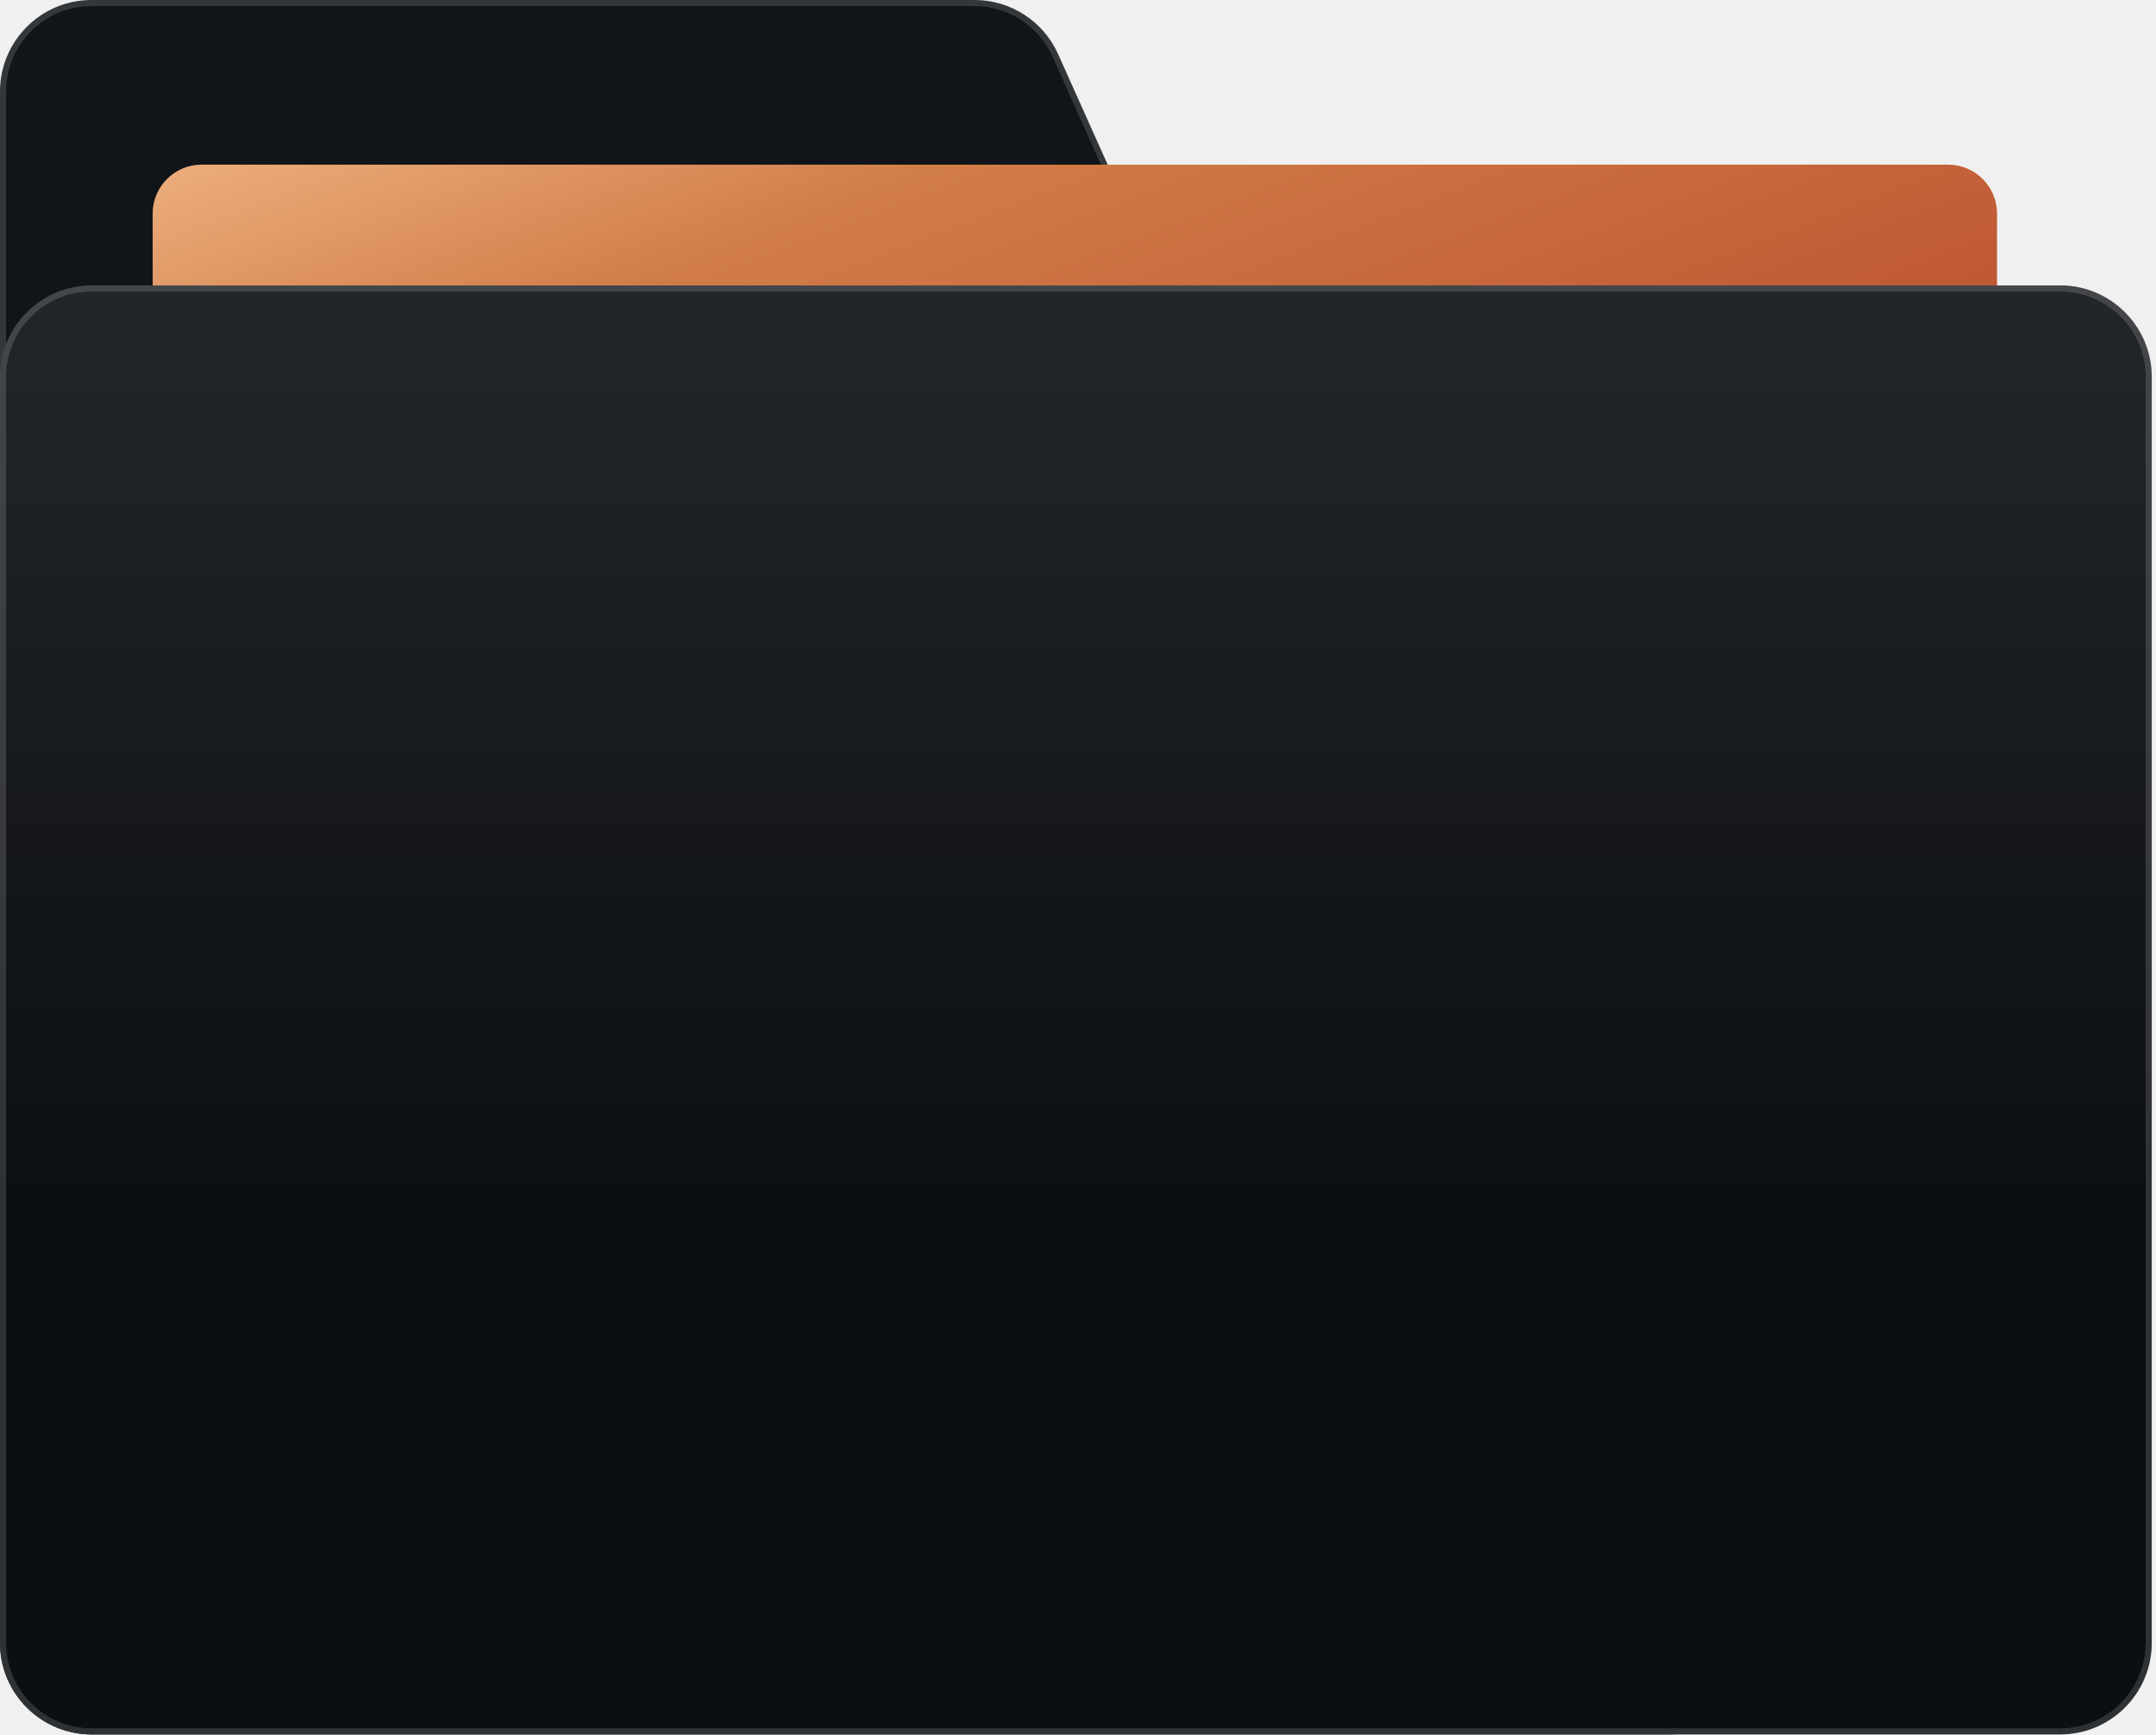
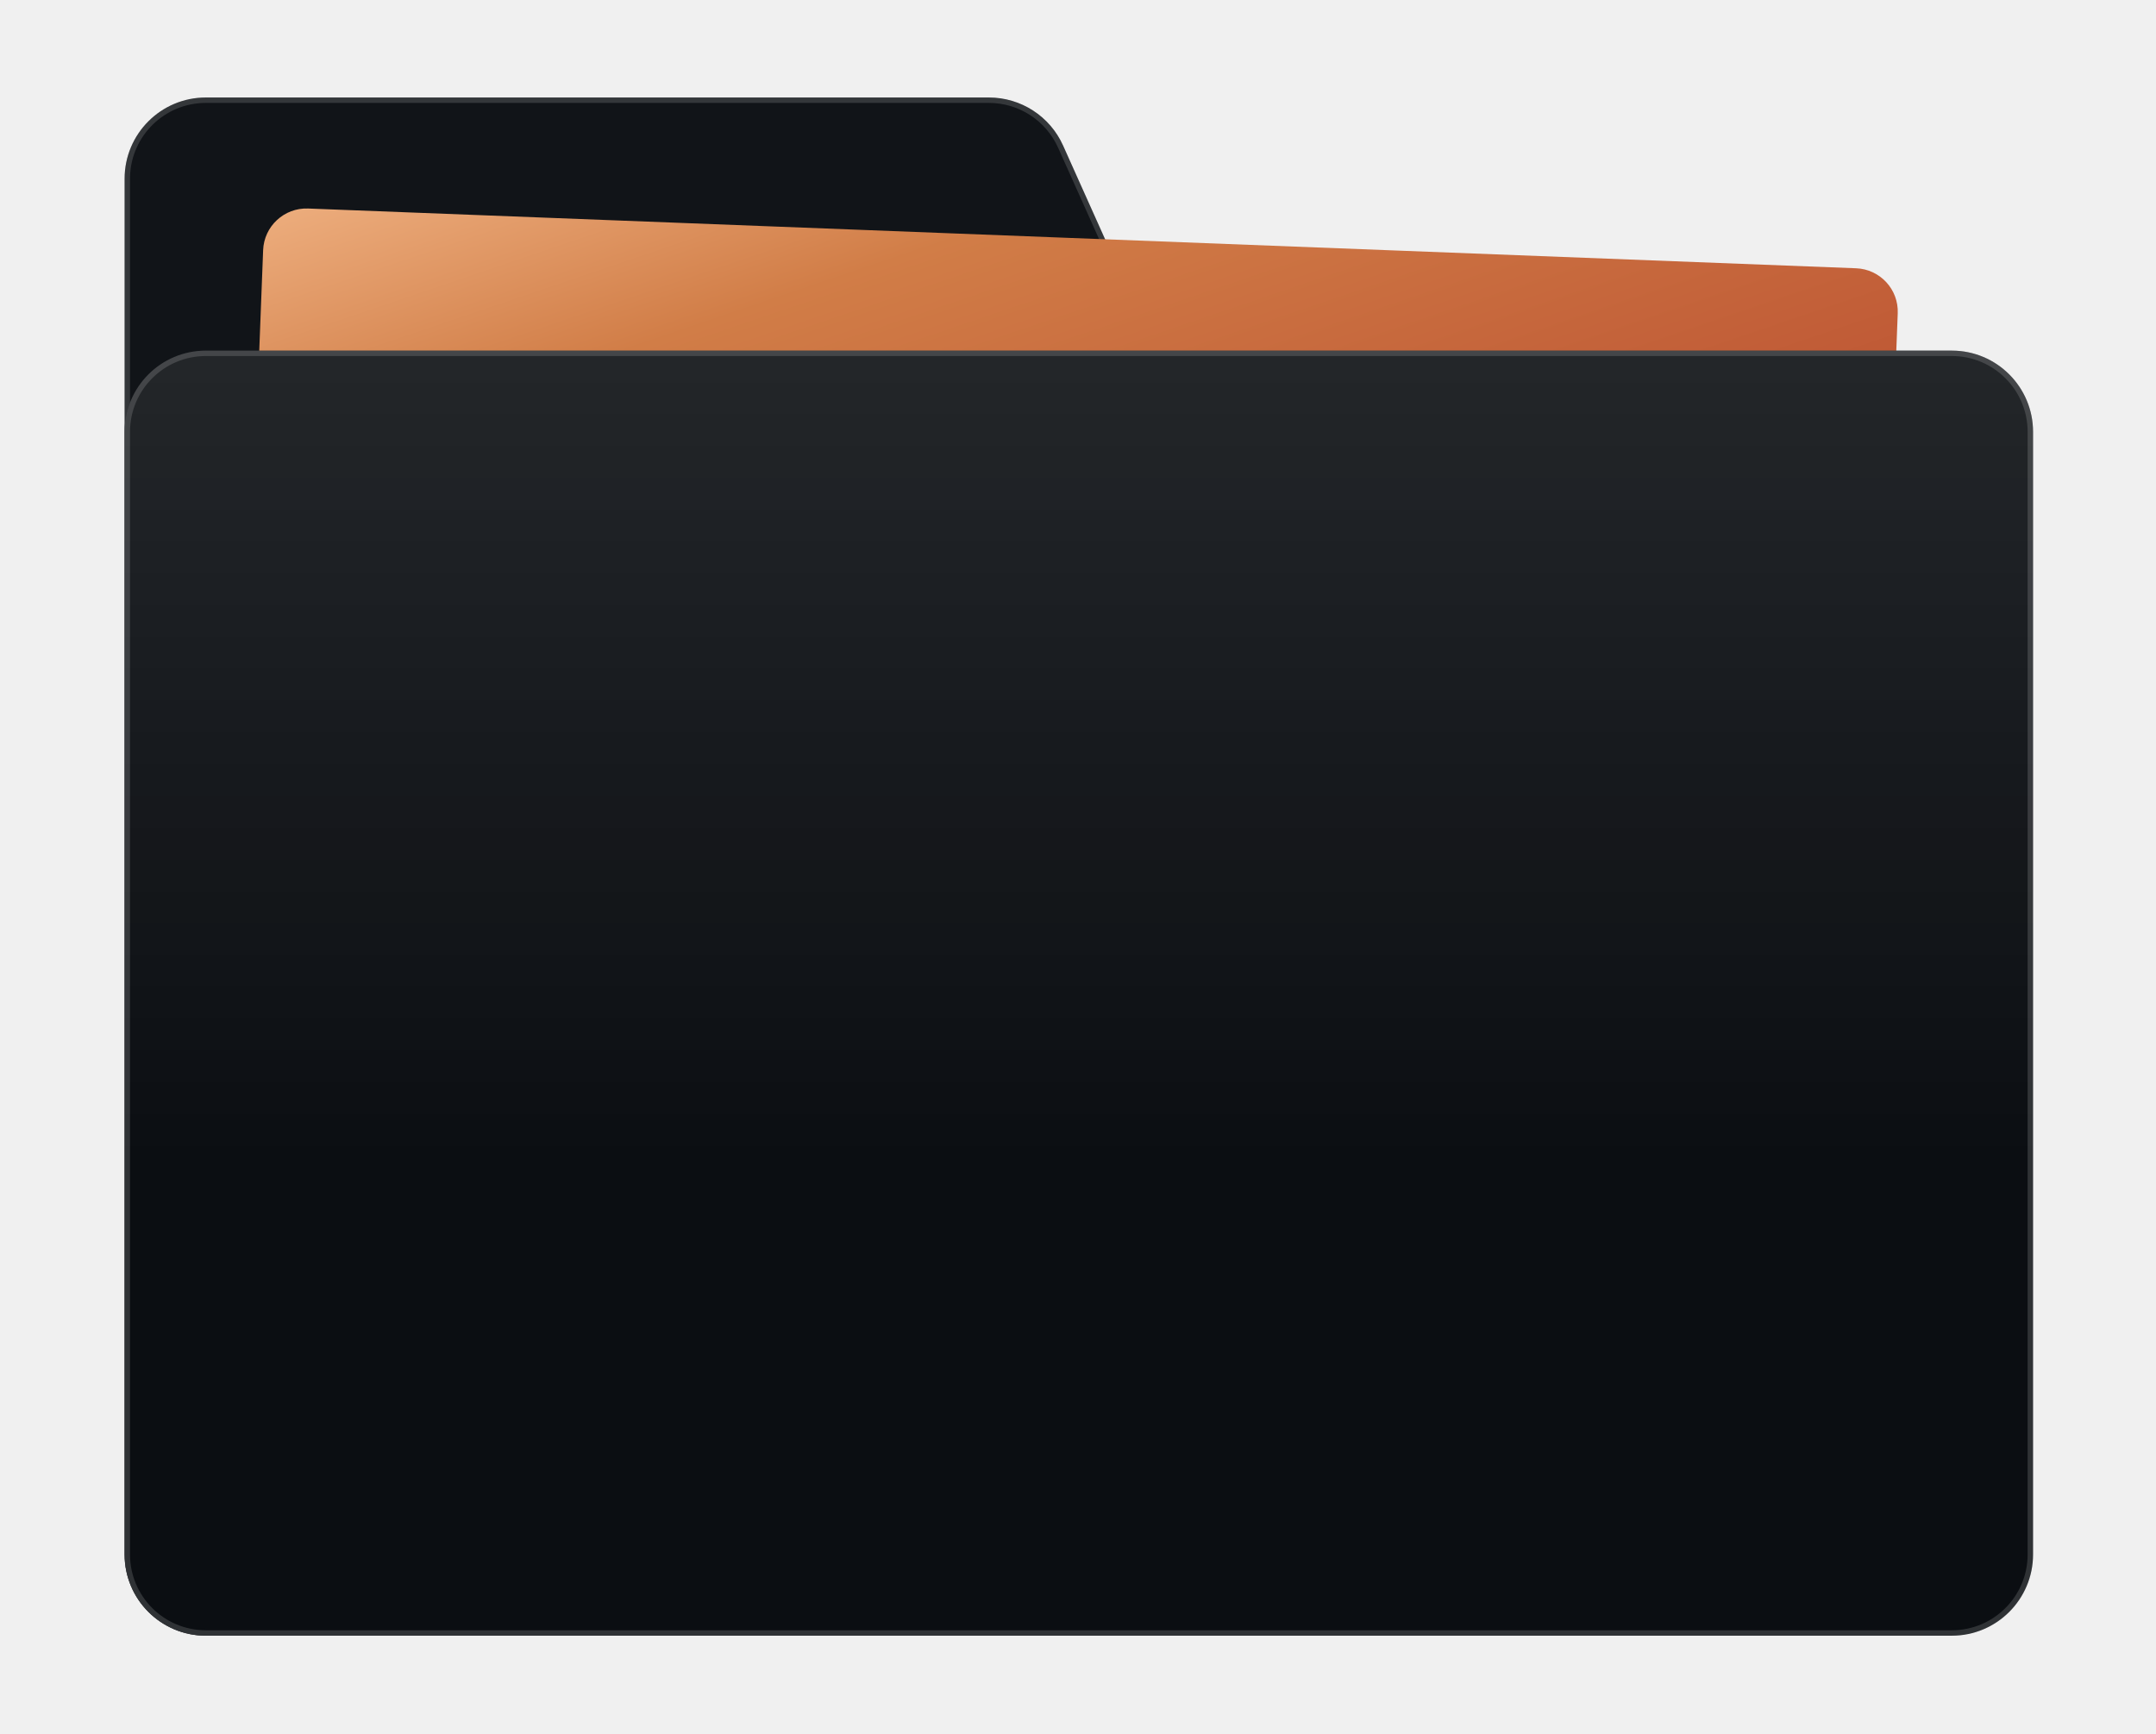
- <svg xmlns="http://www.w3.org/2000/svg" width="353" height="284" viewBox="0 0 353 284" fill="none">
-   <path d="M0 15C0 6.716 6.716 0 15 0H159.554C165.465 0 170.824 3.471 173.242 8.864L287.107 262.864C291.556 272.788 284.295 284 273.42 284H15C6.716 284 0 277.284 0 269V15Z" fill="#111418" />
-   <path d="M15 0.5H159.554C165.267 0.5 170.448 3.855 172.785 9.068L286.651 263.068C290.952 272.662 283.933 283.5 273.42 283.5H15C6.992 283.5 0.5 277.008 0.5 269V15L0.505 14.626C0.703 6.791 7.117 0.5 15 0.5Z" stroke="white" stroke-opacity="0.15" />
-   <rect x="24.996" y="26.962" width="301.975" height="143.797" rx="8" fill="url(#paint0_linear_208_1254)" />
-   <rect y="46.734" width="352.304" height="237.266" rx="15" fill="#0B0E12" />
-   <rect y="46.734" width="352.304" height="237.266" rx="15" fill="url(#paint1_linear_208_1254)" fill-opacity="0.1" />
-   <rect x="0.5" y="47.234" width="351.304" height="236.266" rx="14.5" stroke="white" stroke-opacity="0.15" />
+ <svg xmlns="http://www.w3.org/2000/svg" width="398" height="320" viewBox="0 0 398 320" fill="none">
+   <path d="M23 33C23 24.716 29.716 18 38 18H182.554C188.465 18 193.824 21.471 196.242 26.864L310.107 280.864C314.556 290.788 307.295 302 296.42 302H38C29.716 302 23 295.284 23 287V33Z" fill="#111418" />
+   <path d="M38 18.5H182.554C188.267 18.5 193.448 21.855 195.785 27.068L309.651 281.068C313.952 290.661 306.933 301.5 296.42 301.5H38C29.992 301.5 23.5 295.008 23.5 287V33L23.505 32.626C23.703 24.791 30.117 18.5 38 18.5Z" stroke="white" stroke-opacity="0.15" />
+   <rect x="48.883" y="38.19" width="301.975" height="143.797" rx="8" transform="rotate(2.21123 48.8828 38.1896)" fill="url(#paint0_linear_168_3861)" />
+   <rect x="23" y="64.734" width="352.304" height="237.266" rx="15" fill="#0B0E12" />
+   <rect x="23" y="64.734" width="352.304" height="237.266" rx="15" fill="url(#paint1_linear_168_3861)" fill-opacity="0.1" />
+   <rect x="23.5" y="65.234" width="351.304" height="236.266" rx="14.5" stroke="white" stroke-opacity="0.15" />
  <defs>
-     <linearGradient id="paint0_linear_208_1254" x1="3.426" y1="3.595" x2="84.083" y2="213.979" gradientUnits="userSpaceOnUse">
+     <linearGradient id="paint0_linear_168_3861" x1="27.313" y1="14.822" x2="107.97" y2="225.207" gradientUnits="userSpaceOnUse">
      <stop stop-color="#FFCDA1" />
      <stop offset="0.338" stop-color="#D17D47" />
      <stop offset="1" stop-color="#AF3825" />
    </linearGradient>
-     <linearGradient id="paint1_linear_208_1254" x1="176.152" y1="46.734" x2="176.152" y2="284" gradientUnits="userSpaceOnUse">
+     <linearGradient id="paint1_linear_168_3861" x1="199.152" y1="64.734" x2="199.152" y2="302" gradientUnits="userSpaceOnUse">
      <stop stop-color="white" />
      <stop offset="0.631" stop-color="white" stop-opacity="0" />
    </linearGradient>
  </defs>
</svg>
